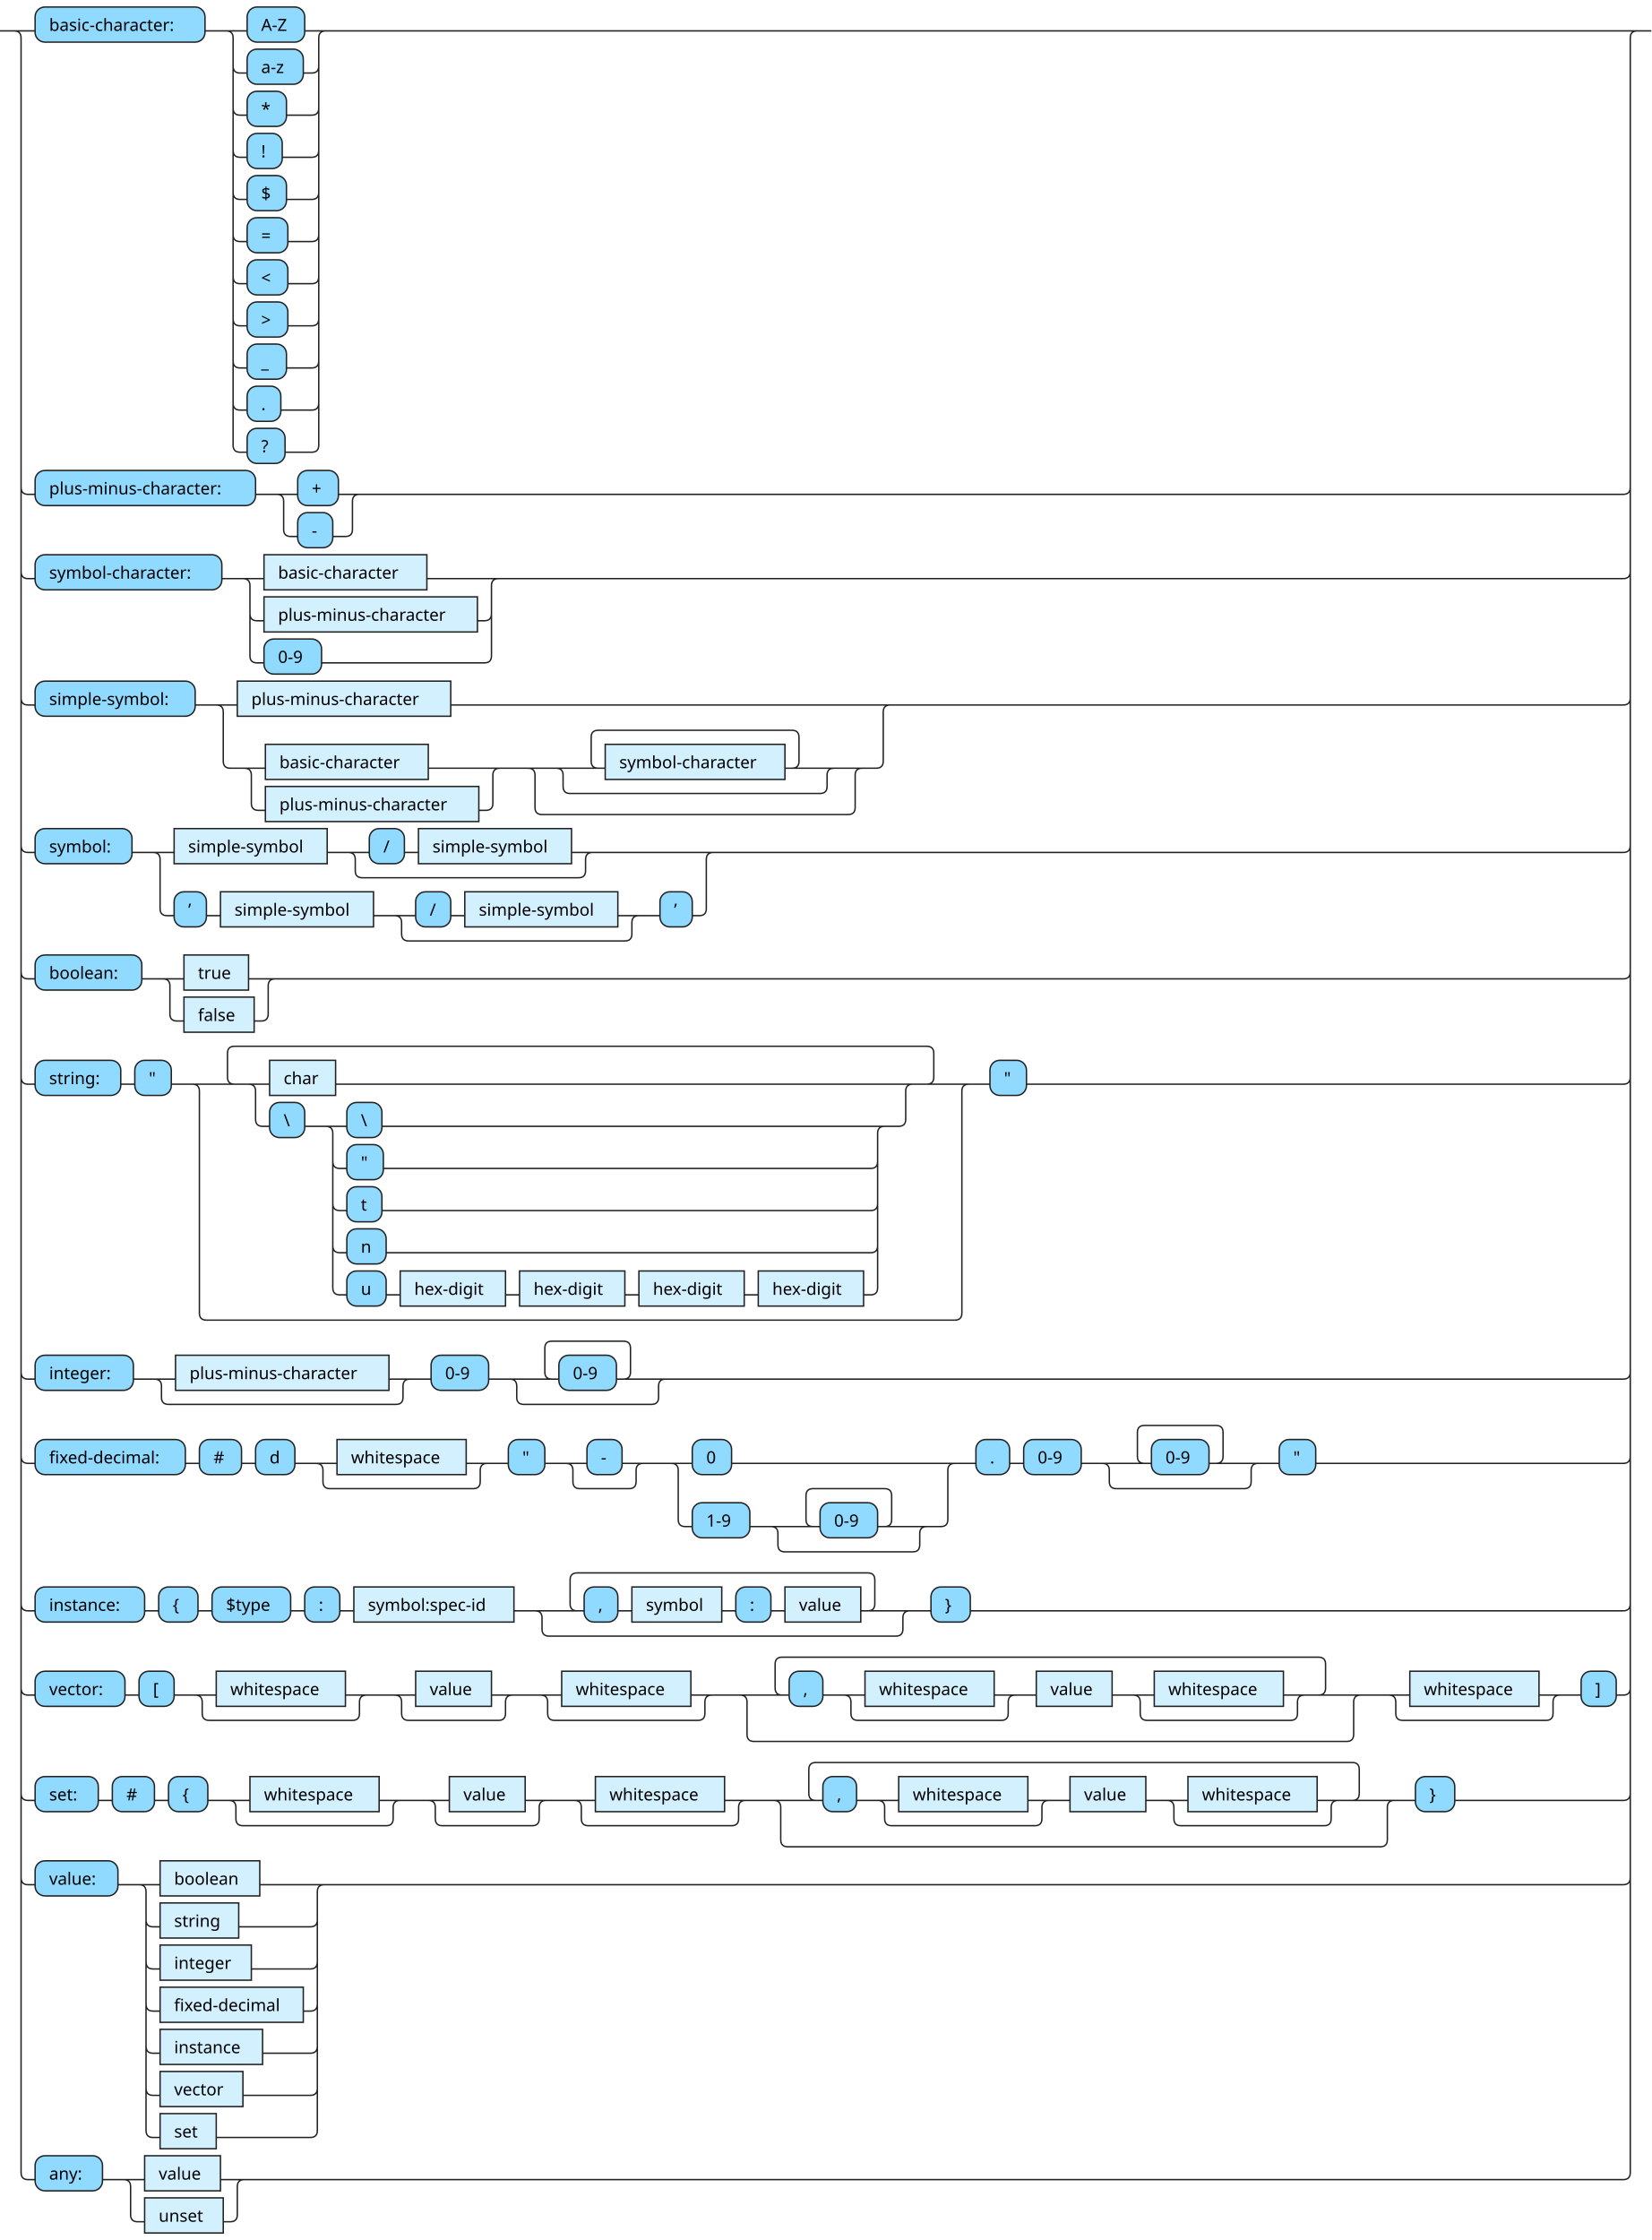
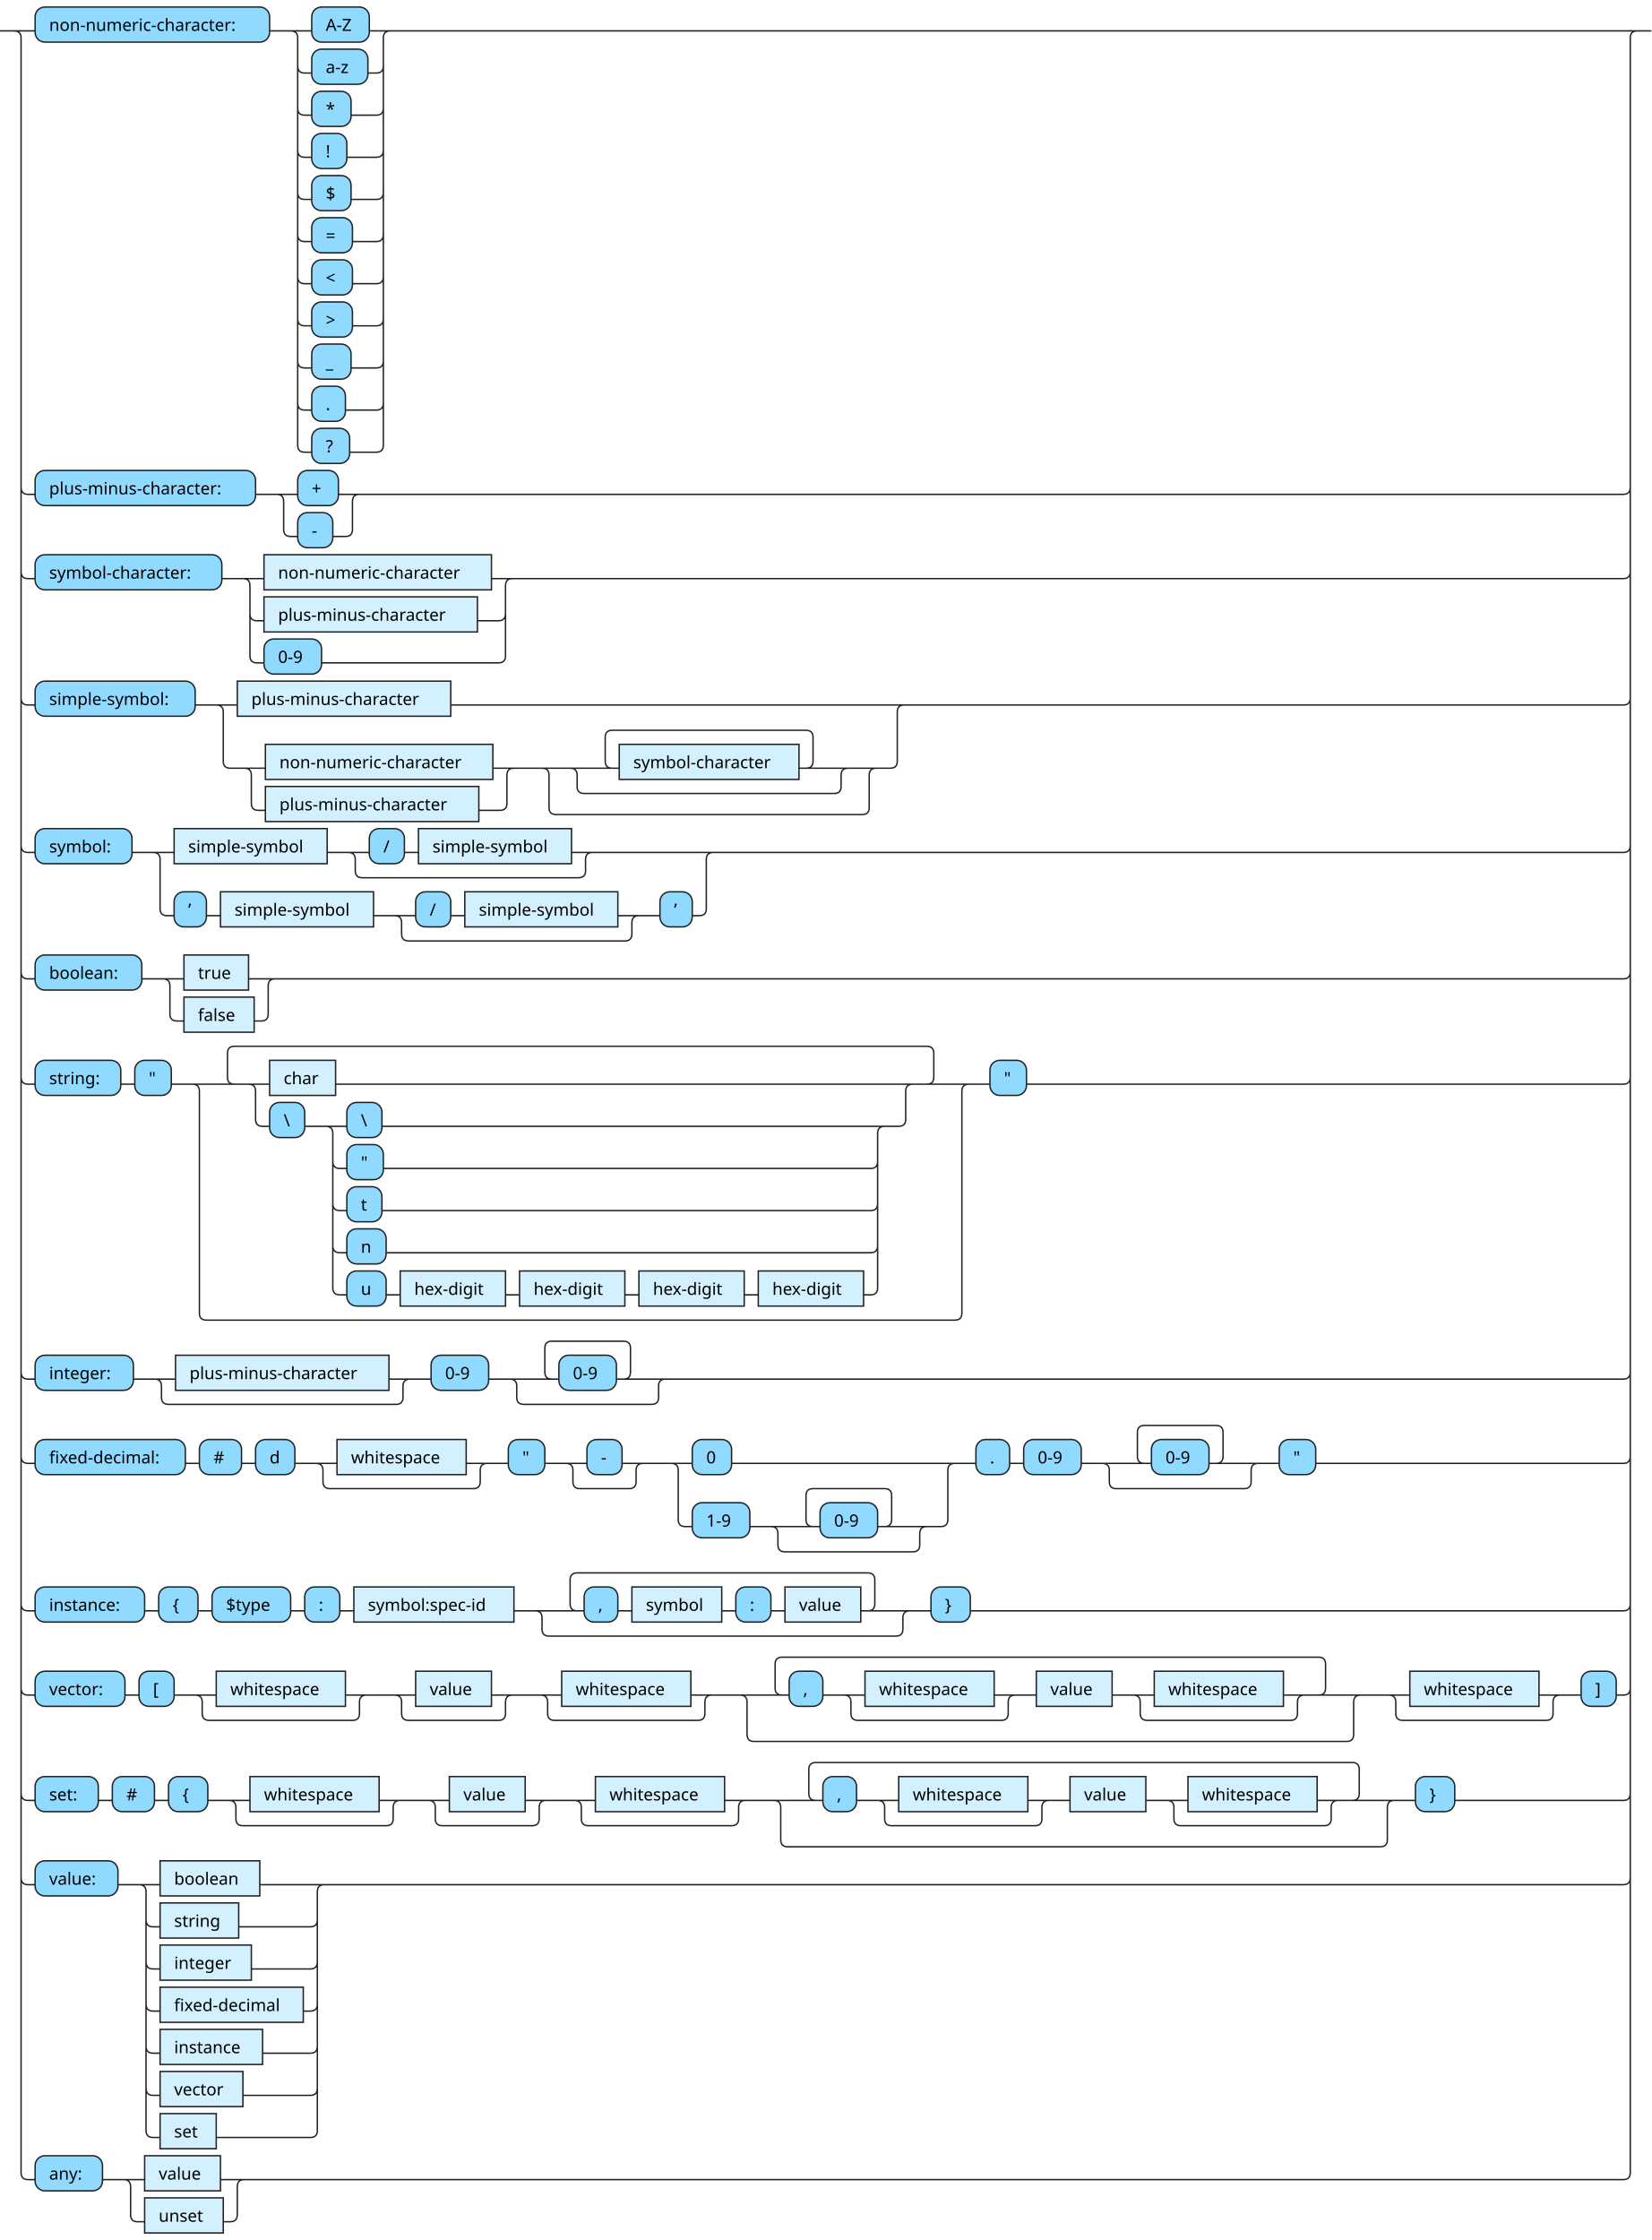
<svg xmlns="http://www.w3.org/2000/svg" xmlns:xlink="http://www.w3.org/1999/xlink" version="1.1" width="1176" height="1595" viewbox="0 0 1176 1595">
  <defs>
    <style type="text/css">.c{fill:none;stroke:#222222;}.j{fill:#000000;font-family:Verdana,Sans-serif;font-size:12px;}.l{fill:#90d9ff;stroke:#222222;}.r{fill:#d3f0ff;stroke:#222222;}</style>
  </defs>
-   <path class="c" d="M0 22h25m121 0h30m41 0h20m-71 25q0 5 5 5h5m40 0h6q5 0 5-5m-61 30q0 5 5 5h5m28 0h18q5 0 5-5m-61 30q0 5 5 5h5m25 0h21q5 0 5-5m-61 30q0 5 5 5h5m28 0h18q5 0 5-5m-61 30q0 5 5 5h5m29 0h17q5 0 5-5m-61 30q0 5 5 5h5m29 0h17q5 0 5-5m-61 30q0 5 5 5h5m29 0h17q5 0 5-5m-61 30q0 5 5 5h5m28 0h18q5 0 5-5m-61 30q0 5 5 5h5m24 0h22q5 0 5-5m-66-265q5 0 5 5v290q0 5 5 5h5m27 0h19q5 0 5-5v-290q0-5 5-5m5 0h934m-1156 325q0 5 5 5h5m157 0h30m29 0h20m-64 0q5 0 5 5v20q0 5 5 5h5m25 0h9q5 0 5-5v-20q0-5 5-5m5 0h895q5 0 5-5m-1146 60q0 5 5 5h5m133 0h30m116 0h56m-182 25q0 5 5 5h5m152 0h5q5 0 5-5m-177-25q5 0 5 5v50q0 5 5 5h5m41 0h116q5 0 5-5v-50q0-5 5-5m5 0h796q5 0 5-5m-1146 90q0 5 5 5h5m114 0h30m152 0h318m-485 0q5 0 5 5v35q0 5 5 5h25m116 0h56m-187 0q5 0 5 5v20q0 5 5 5h5m152 0h5q5 0 5-5v-20q0-5 5-5m5 0h70m-5 0q-5 0-5-5v-17q0-5 5-5h138q5 0 5 5v17q0 5-5 5m-5 0h40m-203 0q5 0 5 5v8q0 5 5 5h178q5 0 5-5v-8q0-5 5-5m5 0h20m-243 0q5 0 5 5v23q0 5 5 5h218q5 0 5-5v-23q0-5 5-5m5 0h5q5 0 5-5v-35q0-5 5-5m5 0h517q5 0 5-5m-1146 105q0 5 5 5h5m69 0h30m109 0h30m25 0h10m109 0h20m-179 0q5 0 5 5v8q0 5 5 5h154q5 0 5-5v-8q0-5 5-5m5 0h86m-404 0q5 0 5 5v35q0 5 5 5h5m23 0h10m109 0h30m25 0h10m109 0h20m-179 0q5 0 5 5v8q0 5 5 5h154q5 0 5-5v-8q0-5 5-5m5 0h10m23 0h5q5 0 5-5v-35q0-5 5-5m5 0h643q5 0 5-5m-1146 90q0 5 5 5h5m76 0h30m46 0h24m-85 0q5 0 5 5v20q0 5 5 5h5m50 0h5q5 0 5-5v-20q0-5 5-5m5 0h955q5 0 5-5m-1146 75q0 5 5 5h5m61 0h10m26 0h50m-5 0q-5 0-5-5v-17q0-5 5-5h493q5 0 5 5v17q0 5-5 5m-488 0h20m47 0h416m-478 0q5 0 5 5v20q0 5 5 5h5m25 0h30m25 0h363m-398 25q0 5 5 5h5m26 0h347q5 0 5-5m-388 30q0 5 5 5h5m25 0h348q5 0 5-5m-388 30q0 5 5 5h5m28 0h345q5 0 5-5m-393-85q5 0 5 5v110q0 5 5 5h5m28 0h10m75 0h10m75 0h10m75 0h10m75 0h5q5 0 5-5v-110q0-5 5-5m5 0h5q5 0 5-5v-20q0-5 5-5m5 0h40m-558 0q5 0 5 5v158q0 5 5 5h533q5 0 5-5v-158q0-5 5-5m5 0h10m26 0h425q5 0 5-5m-1146 210q0 5 5 5h5m70 0h30m152 0h20m-187 0q5 0 5 5v8q0 5 5 5h162q5 0 5-5v-8q0-5 5-5m5 0h10m41 0h50m-5 0q-5 0-5-5v-17q0-5 5-5h51q5 0 5 5v17q0 5-5 5m-5 0h40m-116 0q5 0 5 5v8q0 5 5 5h91q5 0 5-5v-8q0-5 5-5m5 0h677q5 0 5-5m-1146 60q0 5 5 5h5m107 0h10m30 0h10m28 0h30m92 0h20m-127 0q5 0 5 5v8q0 5 5 5h102q5 0 5-5v-8q0-5 5-5m5 0h10m26 0h30m25 0h20m-60 0q5 0 5 5v8q0 5 5 5h35q5 0 5-5v-8q0-5 5-5m5 0h30m28 0h164m-207 0q5 0 5 5v35q0 5 5 5h5m41 0h50m-5 0q-5 0-5-5v-17q0-5 5-5h51q5 0 5 5v17q0 5-5 5m-5 0h40m-116 0q5 0 5 5v8q0 5 5 5h91q5 0 5-5v-8q0-5 5-5m5 0h5q5 0 5-5v-35q0-5 5-5m5 0h10m24 0h10m41 0h50m-5 0q-5 0-5-5v-17q0-5 5-5h51q5 0 5 5v17q0 5-5 5m-5 0h40m-116 0q5 0 5 5v8q0 5 5 5h91q5 0 5-5v-8q0-5 5-5m5 0h10m26 0h219q5 0 5-5m-1146 105q0 5 5 5h5m78 0h10m28 0h10m56 0h10m25 0h10m114 0h50m-5 0q-5 0-5-5v-17q0-5 5-5h207q5 0 5 5v17q0 5-5 5m-178 0h10m64 0h10m25 0h10m54 0h40m-272 0q5 0 5 5v8q0 5 5 5h247q5 0 5-5v-8q0-5 5-5m5 0h10m28 0h465q5 0 5-5m-1146 60q0 5 5 5h5m64 0h10m25 0h30m92 0h20m-127 0q5 0 5 5v8q0 5 5 5h102q5 0 5-5v-8q0-5 5-5m5 0h30m54 0h20m-89 0q5 0 5 5v8q0 5 5 5h64q5 0 5-5v-8q0-5 5-5m5 0h30m92 0h20m-127 0q5 0 5 5v8q0 5 5 5h102q5 0 5-5v-8q0-5 5-5m5 0h50m-5 0q-5 0-5-5v-17q0-5 5-5h382q5 0 5 5v17q0 5-5 5m-353 0h30m92 0h20m-127 0q5 0 5 5v8q0 5 5 5h102q5 0 5-5v-8q0-5 5-5m5 0h10m54 0h30m92 0h20m-127 0q5 0 5 5v8q0 5 5 5h102q5 0 5-5v-8q0-5 5-5m5 0h40m-447 0q5 0 5 5v23q0 5 5 5h422q5 0 5-5v-23q0-5 5-5m5 0h30m92 0h20m-127 0q5 0 5 5v8q0 5 5 5h102q5 0 5-5v-8q0-5 5-5m5 0h10m25 0h5q5 0 5-5m-1146 75q0 5 5 5h5m45 0h10m30 0h10m28 0h30m92 0h20m-127 0q5 0 5 5v8q0 5 5 5h102q5 0 5-5v-8q0-5 5-5m5 0h30m54 0h20m-89 0q5 0 5 5v8q0 5 5 5h64q5 0 5-5v-8q0-5 5-5m5 0h30m92 0h20m-127 0q5 0 5 5v8q0 5 5 5h102q5 0 5-5v-8q0-5 5-5m5 0h50m-5 0q-5 0-5-5v-17q0-5 5-5h382q5 0 5 5v17q0 5-5 5m-353 0h30m92 0h20m-127 0q5 0 5 5v8q0 5 5 5h102q5 0 5-5v-8q0-5 5-5m5 0h10m54 0h30m92 0h20m-127 0q5 0 5 5v8q0 5 5 5h102q5 0 5-5v-8q0-5 5-5m5 0h40m-447 0q5 0 5 5v23q0 5 5 5h422q5 0 5-5v-23q0-5 5-5m5 0h10m28 0h120q5 0 5-5m-1146 60q0 5 5 5h5m59 0h30m71 0h51m-132 25q0 5 5 5h5m56 0h51q5 0 5-5m-122 30q0 5 5 5h5m65 0h42q5 0 5-5m-122 30q0 5 5 5h5m102 0h5q5 0 5-5m-122 30q0 5 5 5h5m73 0h34q5 0 5-5m-122 30q0 5 5 5h5m59 0h48q5 0 5-5m-127-145q5 0 5 5v170q0 5 5 5h5m40 0h67q5 0 5-5v-170q0-5 5-5m5 0h920q5 0 5-5m-1151-1315q5 0 5 5v1520q0 5 5 5h5m48 0h30m54 0h22m-91 0q5 0 5 5v20q0 5 5 5h5m56 0h5q5 0 5-5v-20q0-5 5-5m5 0h977q5 0 5-5v-1520q0-5 5-5m5 0h5" />
-   <rect class="l" x="25" y="5" width="121" height="25" rx="7" />
-   <text class="j" x="35" y="22">basic-character:</text>
-   <rect class="l" x="176" y="5" width="41" height="25" rx="7" />
-   <text class="j" x="186" y="22">A-Z</text>
-   <rect class="l" x="176" y="35" width="40" height="25" rx="7" />
-   <text class="j" x="186" y="52">a-z</text>
-   <rect class="l" x="176" y="65" width="28" height="25" rx="7" />
-   <text class="j" x="186" y="82">*</text>
-   <rect class="l" x="176" y="95" width="25" height="25" rx="7" />
-   <text class="j" x="186" y="112">!</text>
-   <rect class="l" x="176" y="125" width="28" height="25" rx="7" />
-   <text class="j" x="186" y="142">$</text>
-   <rect class="l" x="176" y="155" width="29" height="25" rx="7" />
-   <text class="j" x="186" y="172">=</text>
-   <rect class="l" x="176" y="185" width="29" height="25" rx="7" />
-   <text class="j" x="186" y="202">&lt;</text>
-   <rect class="l" x="176" y="215" width="29" height="25" rx="7" />
-   <text class="j" x="186" y="232">&gt;</text>
-   <rect class="l" x="176" y="245" width="28" height="25" rx="7" />
-   <text class="j" x="186" y="262">_</text>
-   <rect class="l" x="176" y="275" width="24" height="25" rx="7" />
-   <text class="j" x="186" y="292">.</text>
-   <rect class="l" x="176" y="305" width="27" height="25" rx="7" />
-   <text class="j" x="186" y="322">?</text>
+   <path class="c" d="M0 22h25m167 0h30m41 0h20m-71 25q0 5 5 5h5m40 0h6q5 0 5-5m-61 30q0 5 5 5h5m28 0h18q5 0 5-5m-61 30q0 5 5 5h5m25 0h21q5 0 5-5m-61 30q0 5 5 5h5m28 0h18q5 0 5-5m-61 30q0 5 5 5h5m29 0h17q5 0 5-5m-61 30q0 5 5 5h5m29 0h17q5 0 5-5m-61 30q0 5 5 5h5m29 0h17q5 0 5-5m-61 30q0 5 5 5h5m28 0h18q5 0 5-5m-61 30q0 5 5 5h5m24 0h22q5 0 5-5m-66-265q5 0 5 5v290q0 5 5 5h5m27 0h19q5 0 5-5v-290q0-5 5-5m5 0h888m-1156 325q0 5 5 5h5m157 0h30m29 0h20m-64 0q5 0 5 5v20q0 5 5 5h5m25 0h9q5 0 5-5v-20q0-5 5-5m5 0h895q5 0 5-5m-1146 60q0 5 5 5h5m133 0h30m162 0h20m-192 25q0 5 5 5h5m152 0h15q5 0 5-5m-187-25q5 0 5 5v50q0 5 5 5h5m41 0h126q5 0 5-5v-50q0-5 5-5m5 0h786q5 0 5-5m-1146 90q0 5 5 5h5m114 0h30m152 0h328m-495 0q5 0 5 5v35q0 5 5 5h25m162 0h20m-197 0q5 0 5 5v20q0 5 5 5h5m152 0h15q5 0 5-5v-20q0-5 5-5m5 0h70m-5 0q-5 0-5-5v-17q0-5 5-5h138q5 0 5 5v17q0 5-5 5m-5 0h40m-203 0q5 0 5 5v8q0 5 5 5h178q5 0 5-5v-8q0-5 5-5m5 0h20m-243 0q5 0 5 5v23q0 5 5 5h218q5 0 5-5v-23q0-5 5-5m5 0h5q5 0 5-5v-35q0-5 5-5m5 0h507q5 0 5-5m-1146 105q0 5 5 5h5m69 0h30m109 0h30m25 0h10m109 0h20m-179 0q5 0 5 5v8q0 5 5 5h154q5 0 5-5v-8q0-5 5-5m5 0h86m-404 0q5 0 5 5v35q0 5 5 5h5m23 0h10m109 0h30m25 0h10m109 0h20m-179 0q5 0 5 5v8q0 5 5 5h154q5 0 5-5v-8q0-5 5-5m5 0h10m23 0h5q5 0 5-5v-35q0-5 5-5m5 0h643q5 0 5-5m-1146 90q0 5 5 5h5m76 0h30m46 0h24m-85 0q5 0 5 5v20q0 5 5 5h5m50 0h5q5 0 5-5v-20q0-5 5-5m5 0h955q5 0 5-5m-1146 75q0 5 5 5h5m61 0h10m26 0h50m-5 0q-5 0-5-5v-17q0-5 5-5h493q5 0 5 5v17q0 5-5 5m-488 0h20m47 0h416m-478 0q5 0 5 5v20q0 5 5 5h5m25 0h30m25 0h363m-398 25q0 5 5 5h5m26 0h347q5 0 5-5m-388 30q0 5 5 5h5m25 0h348q5 0 5-5m-388 30q0 5 5 5h5m28 0h345q5 0 5-5m-393-85q5 0 5 5v110q0 5 5 5h5m28 0h10m75 0h10m75 0h10m75 0h10m75 0h5q5 0 5-5v-110q0-5 5-5m5 0h5q5 0 5-5v-20q0-5 5-5m5 0h40m-558 0q5 0 5 5v158q0 5 5 5h533q5 0 5-5v-158q0-5 5-5m5 0h10m26 0h425q5 0 5-5m-1146 210q0 5 5 5h5m70 0h30m152 0h20m-187 0q5 0 5 5v8q0 5 5 5h162q5 0 5-5v-8q0-5 5-5m5 0h10m41 0h50m-5 0q-5 0-5-5v-17q0-5 5-5h51q5 0 5 5v17q0 5-5 5m-5 0h40m-116 0q5 0 5 5v8q0 5 5 5h91q5 0 5-5v-8q0-5 5-5m5 0h677q5 0 5-5m-1146 60q0 5 5 5h5m107 0h10m30 0h10m28 0h30m92 0h20m-127 0q5 0 5 5v8q0 5 5 5h102q5 0 5-5v-8q0-5 5-5m5 0h10m26 0h30m25 0h20m-60 0q5 0 5 5v8q0 5 5 5h35q5 0 5-5v-8q0-5 5-5m5 0h30m28 0h164m-207 0q5 0 5 5v35q0 5 5 5h5m41 0h50m-5 0q-5 0-5-5v-17q0-5 5-5h51q5 0 5 5v17q0 5-5 5m-5 0h40m-116 0q5 0 5 5v8q0 5 5 5h91q5 0 5-5v-8q0-5 5-5m5 0h5q5 0 5-5v-35q0-5 5-5m5 0h10m24 0h10m41 0h50m-5 0q-5 0-5-5v-17q0-5 5-5h51q5 0 5 5v17q0 5-5 5m-5 0h40m-116 0q5 0 5 5v8q0 5 5 5h91q5 0 5-5v-8q0-5 5-5m5 0h10m26 0h219q5 0 5-5m-1146 105q0 5 5 5h5m78 0h10m28 0h10m56 0h10m25 0h10m114 0h50m-5 0q-5 0-5-5v-17q0-5 5-5h207q5 0 5 5v17q0 5-5 5m-178 0h10m64 0h10m25 0h10m54 0h40m-272 0q5 0 5 5v8q0 5 5 5h247q5 0 5-5v-8q0-5 5-5m5 0h10m28 0h465q5 0 5-5m-1146 60q0 5 5 5h5m64 0h10m25 0h30m92 0h20m-127 0q5 0 5 5v8q0 5 5 5h102q5 0 5-5v-8q0-5 5-5m5 0h30m54 0h20m-89 0q5 0 5 5v8q0 5 5 5h64q5 0 5-5v-8q0-5 5-5m5 0h30m92 0h20m-127 0q5 0 5 5v8q0 5 5 5h102q5 0 5-5v-8q0-5 5-5m5 0h50m-5 0q-5 0-5-5v-17q0-5 5-5h382q5 0 5 5v17q0 5-5 5m-353 0h30m92 0h20m-127 0q5 0 5 5v8q0 5 5 5h102q5 0 5-5v-8q0-5 5-5m5 0h10m54 0h30m92 0h20m-127 0q5 0 5 5v8q0 5 5 5h102q5 0 5-5v-8q0-5 5-5m5 0h40m-447 0q5 0 5 5v23q0 5 5 5h422q5 0 5-5v-23q0-5 5-5m5 0h30m92 0h20m-127 0q5 0 5 5v8q0 5 5 5h102q5 0 5-5v-8q0-5 5-5m5 0h10m25 0h5q5 0 5-5m-1146 75q0 5 5 5h5m45 0h10m30 0h10m28 0h30m92 0h20m-127 0q5 0 5 5v8q0 5 5 5h102q5 0 5-5v-8q0-5 5-5m5 0h30m54 0h20m-89 0q5 0 5 5v8q0 5 5 5h64q5 0 5-5v-8q0-5 5-5m5 0h30m92 0h20m-127 0q5 0 5 5v8q0 5 5 5h102q5 0 5-5v-8q0-5 5-5m5 0h50m-5 0q-5 0-5-5v-17q0-5 5-5h382q5 0 5 5v17q0 5-5 5m-353 0h30m92 0h20m-127 0q5 0 5 5v8q0 5 5 5h102q5 0 5-5v-8q0-5 5-5m5 0h10m54 0h30m92 0h20m-127 0q5 0 5 5v8q0 5 5 5h102q5 0 5-5v-8q0-5 5-5m5 0h40m-447 0q5 0 5 5v23q0 5 5 5h422q5 0 5-5v-23q0-5 5-5m5 0h10m28 0h120q5 0 5-5m-1146 60q0 5 5 5h5m59 0h30m71 0h51m-132 25q0 5 5 5h5m56 0h51q5 0 5-5m-122 30q0 5 5 5h5m65 0h42q5 0 5-5m-122 30q0 5 5 5h5m102 0h5q5 0 5-5m-122 30q0 5 5 5h5m73 0h34q5 0 5-5m-122 30q0 5 5 5h5m59 0h48q5 0 5-5m-127-145q5 0 5 5v170q0 5 5 5h5m40 0h67q5 0 5-5v-170q0-5 5-5m5 0h920q5 0 5-5m-1151-1315q5 0 5 5v1520q0 5 5 5h5m48 0h30m54 0h22m-91 0q5 0 5 5v20q0 5 5 5h5m56 0h5q5 0 5-5v-20q0-5 5-5m5 0h977q5 0 5-5v-1520q0-5 5-5m5 0h5" />
+   <rect class="l" x="25" y="5" width="167" height="25" rx="7" />
+   <text class="j" x="35" y="22">non-numeric-character:</text>
+   <rect class="l" x="222" y="5" width="41" height="25" rx="7" />
+   <text class="j" x="232" y="22">A-Z</text>
+   <rect class="l" x="222" y="35" width="40" height="25" rx="7" />
+   <text class="j" x="232" y="52">a-z</text>
+   <rect class="l" x="222" y="65" width="28" height="25" rx="7" />
+   <text class="j" x="232" y="82">*</text>
+   <rect class="l" x="222" y="95" width="25" height="25" rx="7" />
+   <text class="j" x="232" y="112">!</text>
+   <rect class="l" x="222" y="125" width="28" height="25" rx="7" />
+   <text class="j" x="232" y="142">$</text>
+   <rect class="l" x="222" y="155" width="29" height="25" rx="7" />
+   <text class="j" x="232" y="172">=</text>
+   <rect class="l" x="222" y="185" width="29" height="25" rx="7" />
+   <text class="j" x="232" y="202">&lt;</text>
+   <rect class="l" x="222" y="215" width="29" height="25" rx="7" />
+   <text class="j" x="232" y="232">&gt;</text>
+   <rect class="l" x="222" y="245" width="28" height="25" rx="7" />
+   <text class="j" x="232" y="262">_</text>
+   <rect class="l" x="222" y="275" width="24" height="25" rx="7" />
+   <text class="j" x="232" y="292">.</text>
+   <rect class="l" x="222" y="305" width="27" height="25" rx="7" />
+   <text class="j" x="232" y="322">?</text>
  <rect class="l" x="25" y="335" width="157" height="25" rx="7" />
  <text class="j" x="35" y="352">plus-minus-character:</text>
  <rect class="l" x="212" y="335" width="29" height="25" rx="7" />
  <text class="j" x="222" y="352">+</text>
  <rect class="l" x="212" y="365" width="25" height="25" rx="7" />
  <text class="j" x="222" y="382">-</text>
  <rect class="l" x="25" y="395" width="133" height="25" rx="7" />
  <text class="j" x="35" y="412">symbol-character:</text>
-   <a xlink:href="#basic-character">
-     <rect class="r" x="188" y="395" width="116" height="25" />
-     <text class="j" x="198" y="412">basic-character</text>
+   <a xlink:href="#non-numeric-character">
+     <rect class="r" x="188" y="395" width="162" height="25" />
+     <text class="j" x="198" y="412">non-numeric-character</text>
  </a>
  <a xlink:href="#plus-minus-character">
    <rect class="r" x="188" y="425" width="152" height="25" />
    <text class="j" x="198" y="442">plus-minus-character</text>
  </a>
  <rect class="l" x="188" y="455" width="41" height="25" rx="7" />
  <text class="j" x="198" y="472">0-9</text>
  <rect class="l" x="25" y="485" width="114" height="25" rx="7" />
  <text class="j" x="35" y="502">simple-symbol:</text>
  <a xlink:href="#plus-minus-character">
    <rect class="r" x="169" y="485" width="152" height="25" />
    <text class="j" x="179" y="502">plus-minus-character</text>
  </a>
-   <a xlink:href="#basic-character">
-     <rect class="r" x="189" y="530" width="116" height="25" />
-     <text class="j" x="199" y="547">basic-character</text>
+   <a xlink:href="#non-numeric-character">
+     <rect class="r" x="189" y="530" width="162" height="25" />
+     <text class="j" x="199" y="547">non-numeric-character</text>
  </a>
  <a xlink:href="#plus-minus-character">
    <rect class="r" x="189" y="560" width="152" height="25" />
    <text class="j" x="199" y="577">plus-minus-character</text>
  </a>
  <a xlink:href="#symbol-character">
-     <rect class="r" x="431" y="530" width="128" height="25" />
-     <text class="j" x="441" y="547">symbol-character</text>
+     <rect class="r" x="441" y="530" width="128" height="25" />
+     <text class="j" x="451" y="547">symbol-character</text>
  </a>
  <rect class="l" x="25" y="590" width="69" height="25" rx="7" />
  <text class="j" x="35" y="607">symbol:</text>
  <a xlink:href="#simple-symbol">
    <rect class="r" x="124" y="590" width="109" height="25" />
    <text class="j" x="134" y="607">simple-symbol</text>
  </a>
  <rect class="l" x="263" y="590" width="25" height="25" rx="7" />
  <text class="j" x="273" y="607">/</text>
  <a xlink:href="#simple-symbol">
    <rect class="r" x="298" y="590" width="109" height="25" />
    <text class="j" x="308" y="607">simple-symbol</text>
  </a>
  <rect class="l" x="124" y="635" width="23" height="25" rx="7" />
  <text class="j" x="134" y="652">’</text>
  <a xlink:href="#simple-symbol">
    <rect class="r" x="157" y="635" width="109" height="25" />
    <text class="j" x="167" y="652">simple-symbol</text>
  </a>
  <rect class="l" x="296" y="635" width="25" height="25" rx="7" />
  <text class="j" x="306" y="652">/</text>
  <a xlink:href="#simple-symbol">
    <rect class="r" x="331" y="635" width="109" height="25" />
    <text class="j" x="341" y="652">simple-symbol</text>
  </a>
  <rect class="l" x="470" y="635" width="23" height="25" rx="7" />
  <text class="j" x="480" y="652">’</text>
  <rect class="l" x="25" y="680" width="76" height="25" rx="7" />
  <text class="j" x="35" y="697">boolean:</text>
  <a xlink:href="#true">
    <rect class="r" x="131" y="680" width="46" height="25" />
    <text class="j" x="141" y="697">true</text>
  </a>
  <a xlink:href="#false">
    <rect class="r" x="131" y="710" width="50" height="25" />
    <text class="j" x="141" y="727">false</text>
  </a>
  <rect class="l" x="25" y="755" width="61" height="25" rx="7" />
  <text class="j" x="35" y="772">string:</text>
  <rect class="l" x="96" y="755" width="26" height="25" rx="7" />
  <text class="j" x="106" y="772">"</text>
  <a xlink:href="#char">
    <rect class="r" x="192" y="755" width="47" height="25" />
    <text class="j" x="202" y="772">char</text>
  </a>
  <rect class="l" x="192" y="785" width="25" height="25" rx="7" />
  <text class="j" x="202" y="802">\</text>
  <rect class="l" x="247" y="785" width="25" height="25" rx="7" />
  <text class="j" x="257" y="802">\</text>
  <rect class="l" x="247" y="815" width="26" height="25" rx="7" />
  <text class="j" x="257" y="832">"</text>
  <rect class="l" x="247" y="845" width="25" height="25" rx="7" />
  <text class="j" x="257" y="862">t</text>
  <rect class="l" x="247" y="875" width="28" height="25" rx="7" />
  <text class="j" x="257" y="892">n</text>
  <rect class="l" x="247" y="905" width="28" height="25" rx="7" />
  <text class="j" x="257" y="922">u</text>
  <a xlink:href="#hex-digit">
    <rect class="r" x="285" y="905" width="75" height="25" />
    <text class="j" x="295" y="922">hex-digit</text>
  </a>
  <a xlink:href="#hex-digit">
    <rect class="r" x="370" y="905" width="75" height="25" />
    <text class="j" x="380" y="922">hex-digit</text>
  </a>
  <a xlink:href="#hex-digit">
    <rect class="r" x="455" y="905" width="75" height="25" />
    <text class="j" x="465" y="922">hex-digit</text>
  </a>
  <a xlink:href="#hex-digit">
    <rect class="r" x="540" y="905" width="75" height="25" />
    <text class="j" x="550" y="922">hex-digit</text>
  </a>
  <rect class="l" x="705" y="755" width="26" height="25" rx="7" />
  <text class="j" x="715" y="772">"</text>
  <rect class="l" x="25" y="965" width="70" height="25" rx="7" />
  <text class="j" x="35" y="982">integer:</text>
  <a xlink:href="#plus-minus-character">
    <rect class="r" x="125" y="965" width="152" height="25" />
    <text class="j" x="135" y="982">plus-minus-character</text>
  </a>
  <rect class="l" x="307" y="965" width="41" height="25" rx="7" />
  <text class="j" x="317" y="982">0-9</text>
  <rect class="l" x="398" y="965" width="41" height="25" rx="7" />
  <text class="j" x="408" y="982">0-9</text>
  <rect class="l" x="25" y="1025" width="107" height="25" rx="7" />
  <text class="j" x="35" y="1042">fixed-decimal:</text>
  <rect class="l" x="142" y="1025" width="30" height="25" rx="7" />
  <text class="j" x="152" y="1042">#</text>
  <rect class="l" x="182" y="1025" width="28" height="25" rx="7" />
  <text class="j" x="192" y="1042">d</text>
  <a xlink:href="#whitespace">
    <rect class="r" x="240" y="1025" width="92" height="25" />
    <text class="j" x="250" y="1042">whitespace</text>
  </a>
  <rect class="l" x="362" y="1025" width="26" height="25" rx="7" />
  <text class="j" x="372" y="1042">"</text>
  <rect class="l" x="418" y="1025" width="25" height="25" rx="7" />
  <text class="j" x="428" y="1042">-</text>
  <rect class="l" x="493" y="1025" width="28" height="25" rx="7" />
  <text class="j" x="503" y="1042">0</text>
  <rect class="l" x="493" y="1070" width="41" height="25" rx="7" />
  <text class="j" x="503" y="1087">1-9</text>
  <rect class="l" x="584" y="1070" width="41" height="25" rx="7" />
  <text class="j" x="594" y="1087">0-9</text>
  <rect class="l" x="695" y="1025" width="24" height="25" rx="7" />
  <text class="j" x="705" y="1042">.</text>
  <rect class="l" x="729" y="1025" width="41" height="25" rx="7" />
  <text class="j" x="739" y="1042">0-9</text>
  <rect class="l" x="820" y="1025" width="41" height="25" rx="7" />
  <text class="j" x="830" y="1042">0-9</text>
  <rect class="l" x="911" y="1025" width="26" height="25" rx="7" />
  <text class="j" x="921" y="1042">"</text>
  <rect class="l" x="25" y="1130" width="78" height="25" rx="7" />
  <text class="j" x="35" y="1147">instance:</text>
  <rect class="l" x="113" y="1130" width="28" height="25" rx="7" />
  <text class="j" x="123" y="1147">{</text>
  <rect class="l" x="151" y="1130" width="56" height="25" rx="7" />
  <text class="j" x="161" y="1147">$type</text>
  <rect class="l" x="217" y="1130" width="25" height="25" rx="7" />
  <text class="j" x="227" y="1147">:</text>
  <a xlink:href="#symbol:spec-id">
    <rect class="r" x="252" y="1130" width="114" height="25" />
    <text class="j" x="262" y="1147">symbol:spec-id</text>
  </a>
  <rect class="l" x="416" y="1130" width="24" height="25" rx="7" />
  <text class="j" x="426" y="1147">,</text>
  <a xlink:href="#symbol">
    <rect class="r" x="450" y="1130" width="64" height="25" />
    <text class="j" x="460" y="1147">symbol</text>
  </a>
  <rect class="l" x="524" y="1130" width="25" height="25" rx="7" />
  <text class="j" x="534" y="1147">:</text>
  <a xlink:href="#value">
    <rect class="r" x="559" y="1130" width="54" height="25" />
    <text class="j" x="569" y="1147">value</text>
  </a>
  <rect class="l" x="663" y="1130" width="28" height="25" rx="7" />
  <text class="j" x="673" y="1147">}</text>
  <rect class="l" x="25" y="1190" width="64" height="25" rx="7" />
  <text class="j" x="35" y="1207">vector:</text>
  <rect class="l" x="99" y="1190" width="25" height="25" rx="7" />
  <text class="j" x="109" y="1207">[</text>
  <a xlink:href="#whitespace">
    <rect class="r" x="154" y="1190" width="92" height="25" />
    <text class="j" x="164" y="1207">whitespace</text>
  </a>
  <a xlink:href="#value">
    <rect class="r" x="296" y="1190" width="54" height="25" />
    <text class="j" x="306" y="1207">value</text>
  </a>
  <a xlink:href="#whitespace">
    <rect class="r" x="400" y="1190" width="92" height="25" />
    <text class="j" x="410" y="1207">whitespace</text>
  </a>
  <rect class="l" x="562" y="1190" width="24" height="25" rx="7" />
  <text class="j" x="572" y="1207">,</text>
  <a xlink:href="#whitespace">
    <rect class="r" x="616" y="1190" width="92" height="25" />
    <text class="j" x="626" y="1207">whitespace</text>
  </a>
  <a xlink:href="#value">
    <rect class="r" x="738" y="1190" width="54" height="25" />
    <text class="j" x="748" y="1207">value</text>
  </a>
  <a xlink:href="#whitespace">
    <rect class="r" x="822" y="1190" width="92" height="25" />
    <text class="j" x="832" y="1207">whitespace</text>
  </a>
  <a xlink:href="#whitespace">
    <rect class="r" x="1004" y="1190" width="92" height="25" />
    <text class="j" x="1014" y="1207">whitespace</text>
  </a>
  <rect class="l" x="1126" y="1190" width="25" height="25" rx="7" />
  <text class="j" x="1136" y="1207">]</text>
  <rect class="l" x="25" y="1265" width="45" height="25" rx="7" />
  <text class="j" x="35" y="1282">set:</text>
  <rect class="l" x="80" y="1265" width="30" height="25" rx="7" />
  <text class="j" x="90" y="1282">#</text>
  <rect class="l" x="120" y="1265" width="28" height="25" rx="7" />
  <text class="j" x="130" y="1282">{</text>
  <a xlink:href="#whitespace">
    <rect class="r" x="178" y="1265" width="92" height="25" />
    <text class="j" x="188" y="1282">whitespace</text>
  </a>
  <a xlink:href="#value">
    <rect class="r" x="320" y="1265" width="54" height="25" />
    <text class="j" x="330" y="1282">value</text>
  </a>
  <a xlink:href="#whitespace">
    <rect class="r" x="424" y="1265" width="92" height="25" />
    <text class="j" x="434" y="1282">whitespace</text>
  </a>
  <rect class="l" x="586" y="1265" width="24" height="25" rx="7" />
  <text class="j" x="596" y="1282">,</text>
  <a xlink:href="#whitespace">
    <rect class="r" x="640" y="1265" width="92" height="25" />
    <text class="j" x="650" y="1282">whitespace</text>
  </a>
  <a xlink:href="#value">
    <rect class="r" x="762" y="1265" width="54" height="25" />
    <text class="j" x="772" y="1282">value</text>
  </a>
  <a xlink:href="#whitespace">
    <rect class="r" x="846" y="1265" width="92" height="25" />
    <text class="j" x="856" y="1282">whitespace</text>
  </a>
  <rect class="l" x="1008" y="1265" width="28" height="25" rx="7" />
  <text class="j" x="1018" y="1282">}</text>
  <rect class="l" x="25" y="1325" width="59" height="25" rx="7" />
  <text class="j" x="35" y="1342">value:</text>
  <a xlink:href="#boolean">
    <rect class="r" x="114" y="1325" width="71" height="25" />
    <text class="j" x="124" y="1342">boolean</text>
  </a>
  <a xlink:href="#string">
    <rect class="r" x="114" y="1355" width="56" height="25" />
    <text class="j" x="124" y="1372">string</text>
  </a>
  <a xlink:href="#integer">
    <rect class="r" x="114" y="1385" width="65" height="25" />
    <text class="j" x="124" y="1402">integer</text>
  </a>
  <a xlink:href="#fixed-decimal">
    <rect class="r" x="114" y="1415" width="102" height="25" />
    <text class="j" x="124" y="1432">fixed-decimal</text>
  </a>
  <a xlink:href="#instance">
    <rect class="r" x="114" y="1445" width="73" height="25" />
    <text class="j" x="124" y="1462">instance</text>
  </a>
  <a xlink:href="#vector">
    <rect class="r" x="114" y="1475" width="59" height="25" />
    <text class="j" x="124" y="1492">vector</text>
  </a>
  <a xlink:href="#set">
    <rect class="r" x="114" y="1505" width="40" height="25" />
    <text class="j" x="124" y="1522">set</text>
  </a>
  <rect class="l" x="25" y="1535" width="48" height="25" rx="7" />
  <text class="j" x="35" y="1552">any:</text>
  <a xlink:href="#value">
    <rect class="r" x="103" y="1535" width="54" height="25" />
    <text class="j" x="113" y="1552">value</text>
  </a>
  <a xlink:href="#unset">
    <rect class="r" x="103" y="1565" width="56" height="25" />
    <text class="j" x="113" y="1582">unset</text>
  </a>
</svg>
